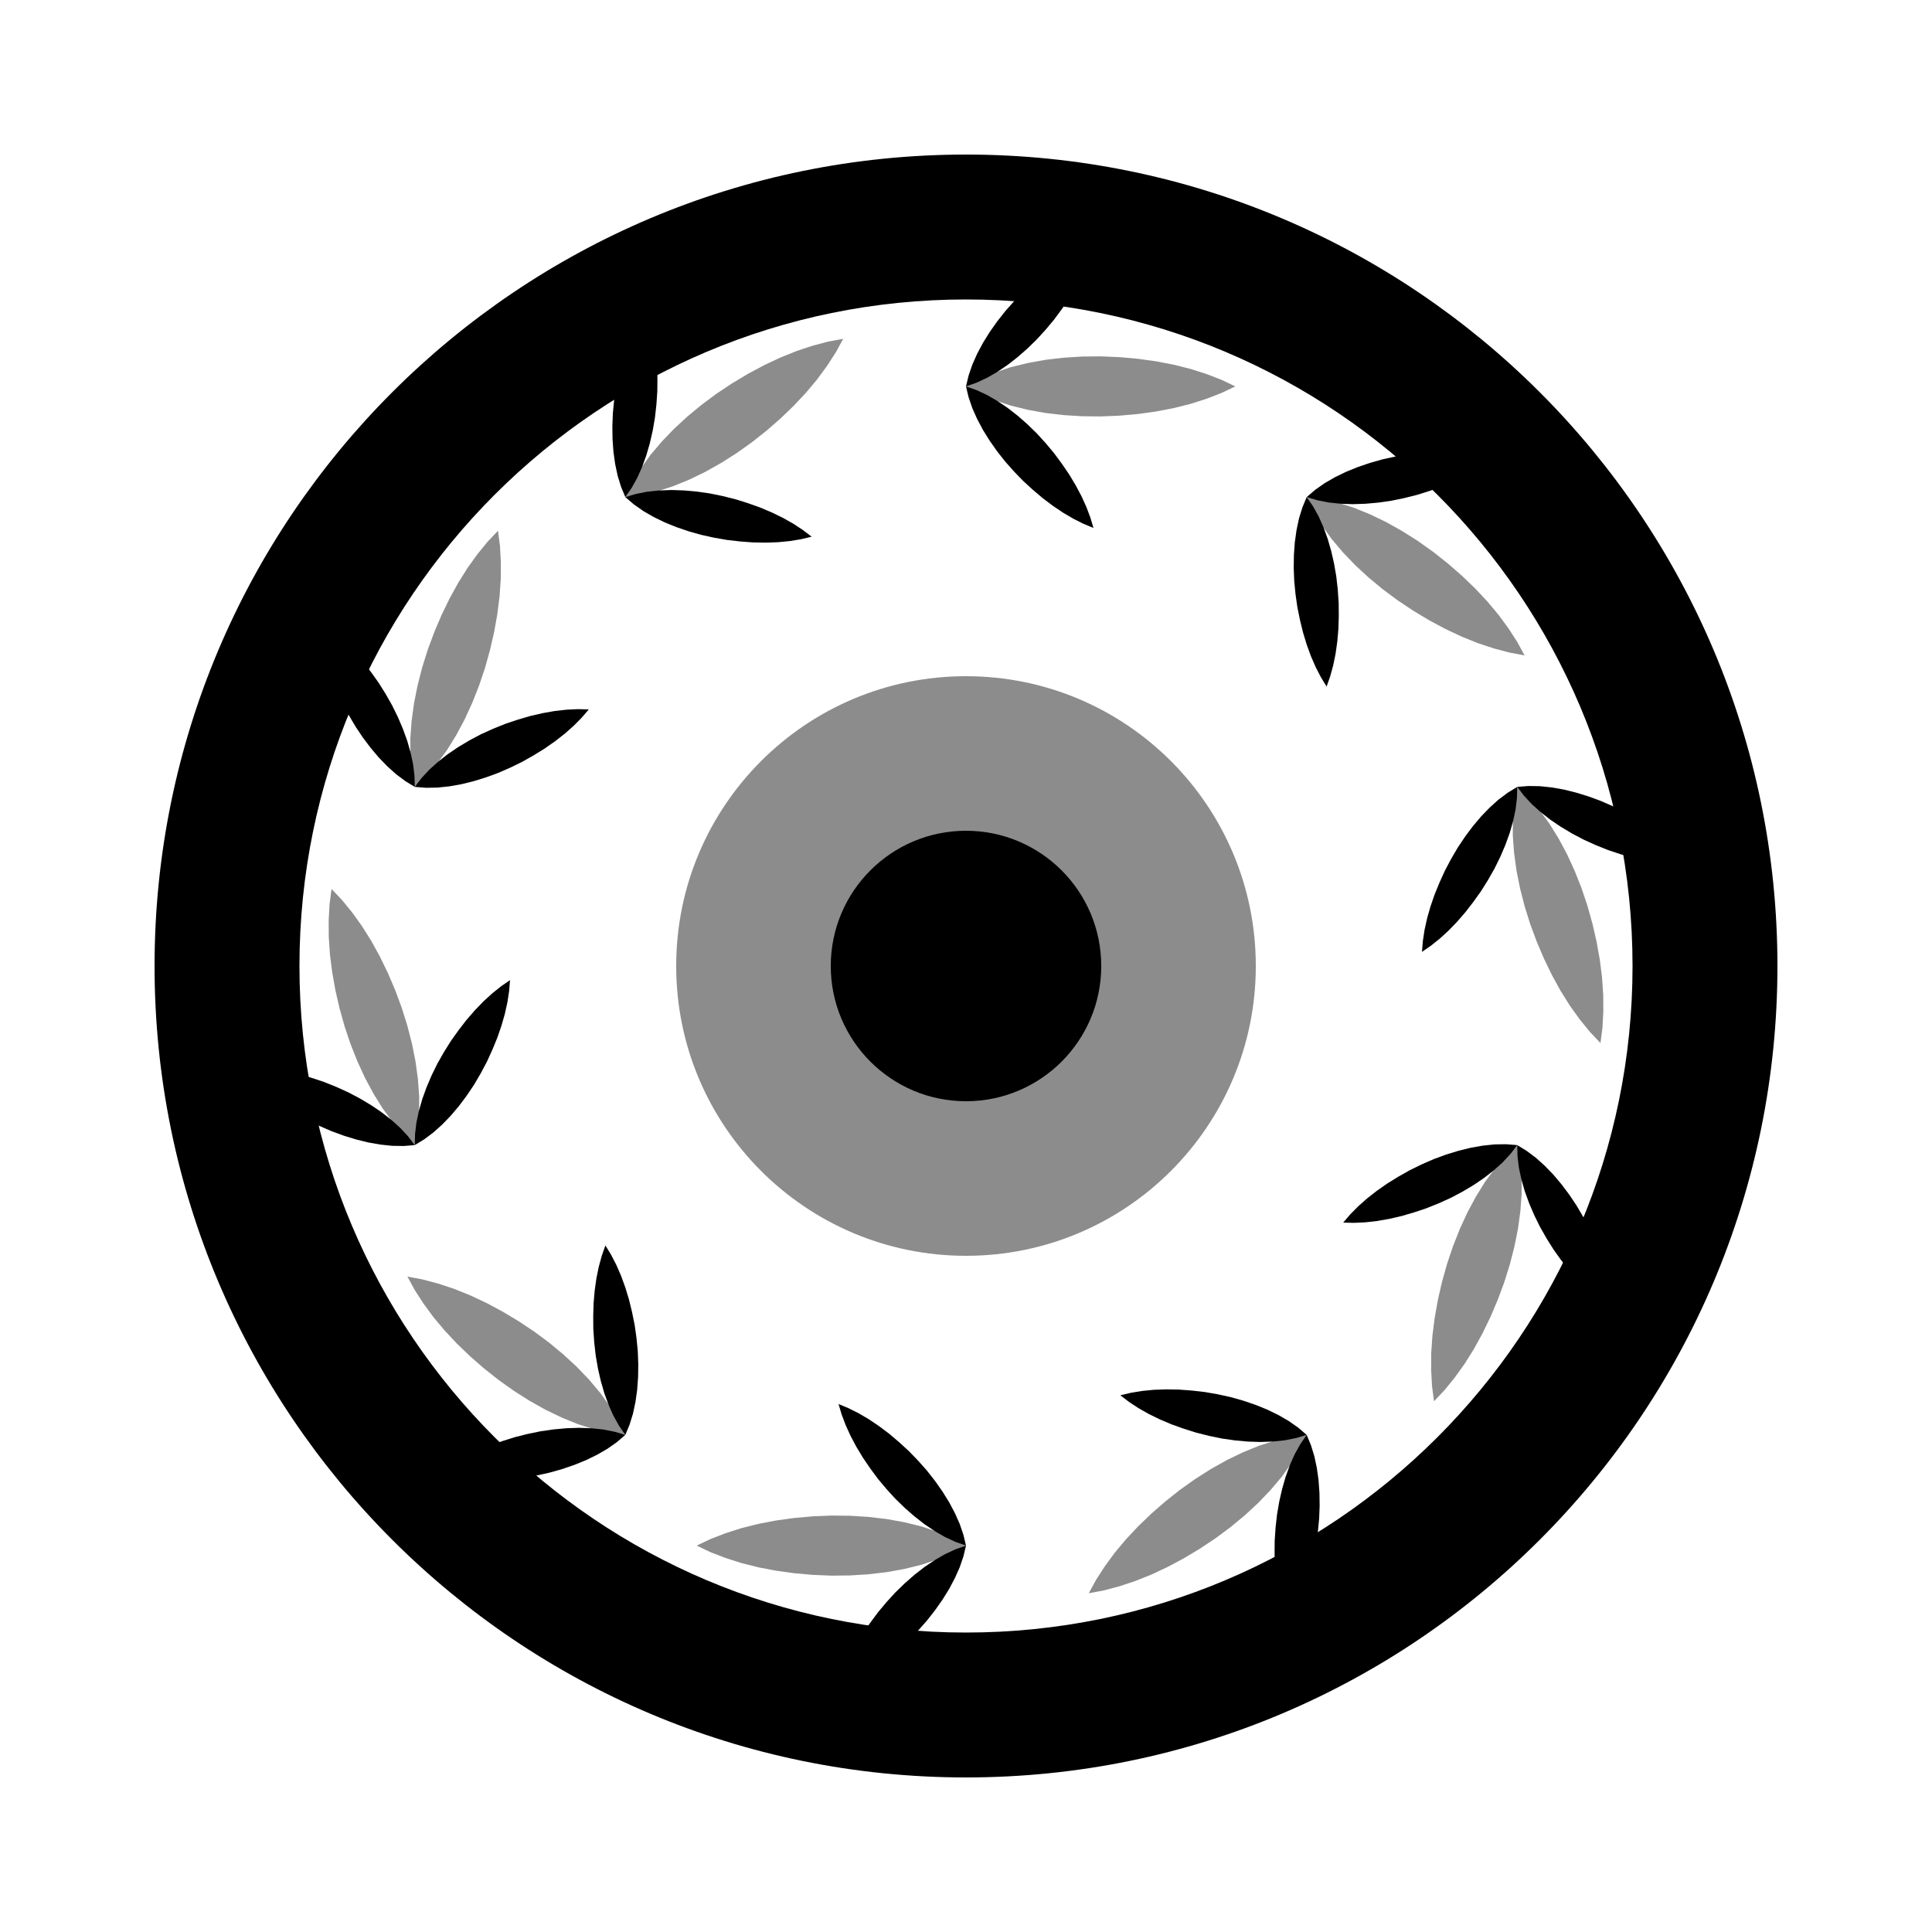
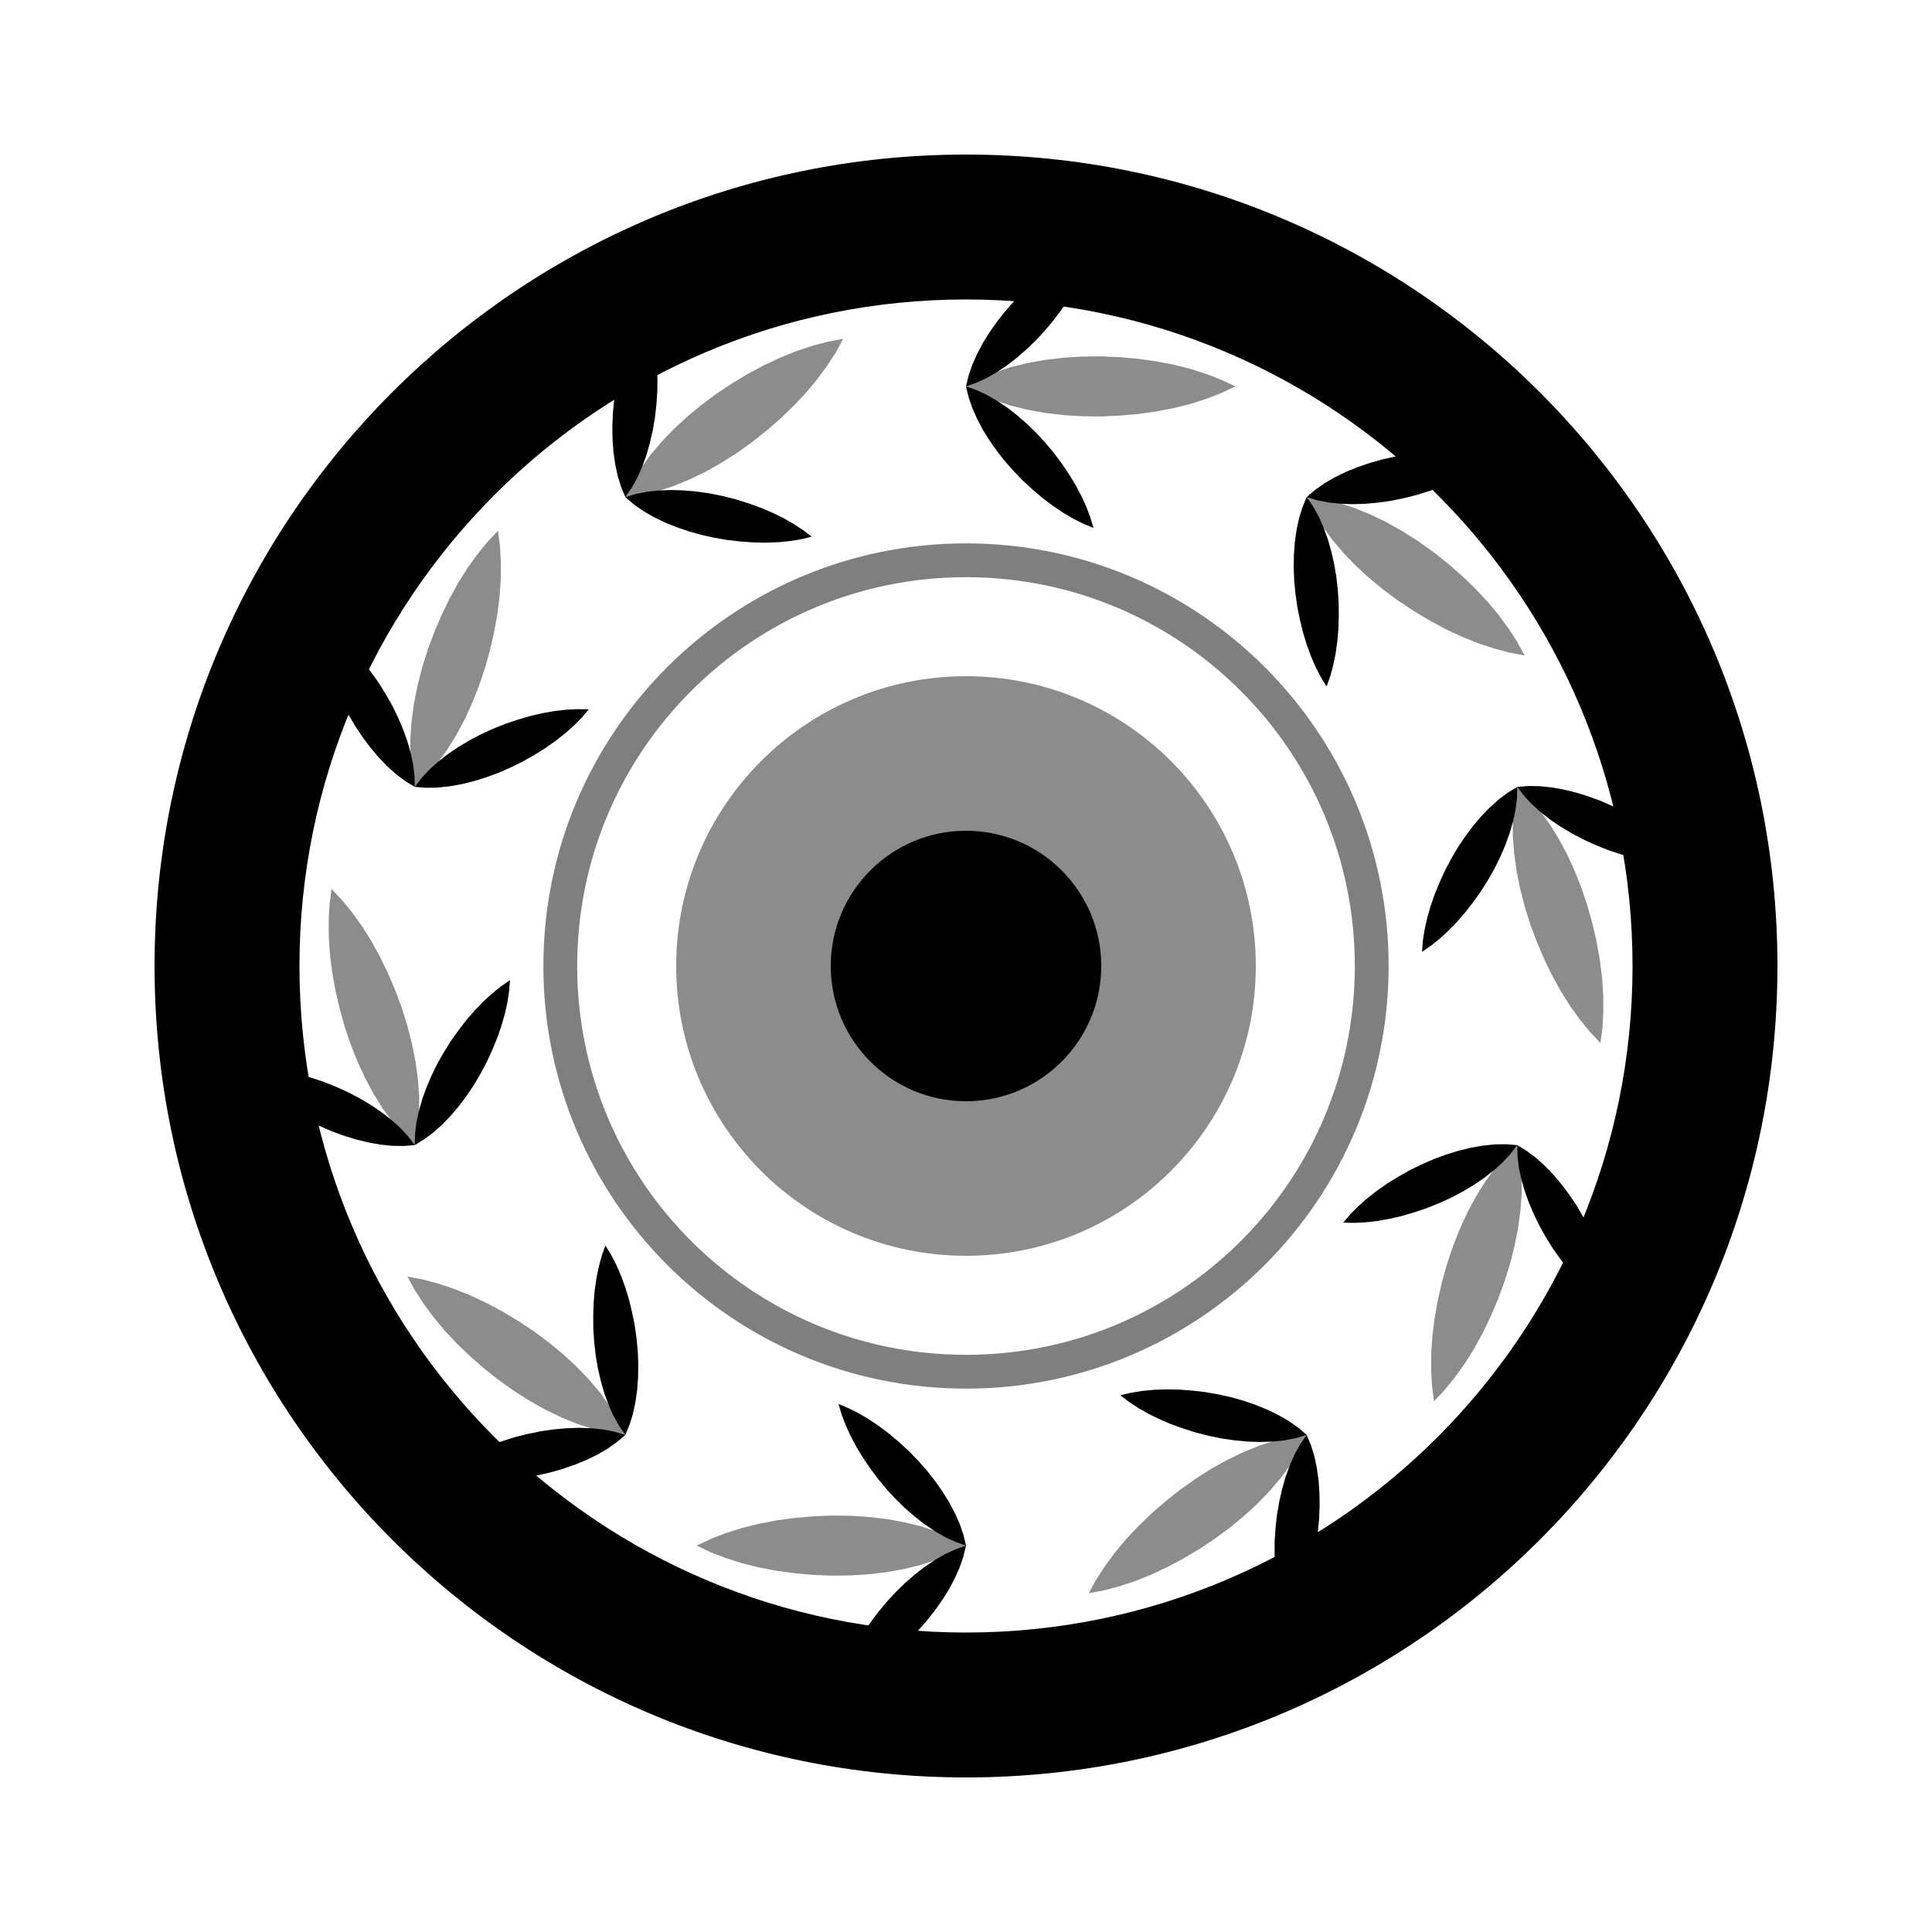
<svg xmlns="http://www.w3.org/2000/svg" viewBox="0 0 200 200" fill="currentColor" role="img" aria-labelledby="kayon-segel-medalion-title">
  <g id="kayon-segel-medalion-frame" data-layer="frame">
    <g transform="translate(100 100)">
      <path data-mass="" fill-rule="evenodd" d="M0 -84C46.39 -84 84 -46.39 84 0C84 46.39 46.39 84 0 84C-46.39 84 -84 46.39 -84 0C-84 -46.39 -46.39 -84 0 -84ZM0 -69C38.11 -69 69 -38.11 69 0C69 38.11 38.11 69 0 69C-38.11 69 -69 38.11 -69 0C-69 -38.11 -38.11 -69 0 -69Z" />
      <path data-mass="" d="M0 -14C7.73 -14 14 -7.73 14 0C14 7.73 7.73 14 0 14C-7.73 14 -14 7.73 -14 0C-14 -7.73 -7.73 -14 0 -14Z" />
    </g>
  </g>
  <g id="kayon-segel-medalion-leaf" data-layer="leaf">
    <g transform="translate(100 100)">
      <g transform="translate(0 -60)">
        <g transform="rotate(42)">
          <path data-mass="" d="M0 0L-0.55 -1.01L-1.02 -2.11L-1.4 -3.28L-1.71 -4.52L-1.94 -5.81L-2.1 -7.14L-2.19 -8.49L-2.2 -9.86L-2.15 -11.23L-2.02 -12.58L-1.84 -13.91L-1.59 -15.2L-1.28 -16.44L-0.91 -17.61L-0.48 -18.71L0 -19.72L0.48 -18.71L0.91 -17.61L1.28 -16.44L1.59 -15.2L1.84 -13.91L2.02 -12.58L2.15 -11.23L2.2 -9.86L2.19 -8.49L2.1 -7.14L1.94 -5.81L1.71 -4.52L1.4 -3.28L1.02 -2.11L0.55 -1.01Z" />
        </g>
        <g transform="rotate(90)">
          <path data-mass="" opacity="0.45" d="M0 0L-0.78 -1.43L-1.44 -2.98L-1.99 -4.64L-2.42 -6.39L-2.75 -8.22L-2.97 -10.1L-3.09 -12.01L-3.11 -13.94L-3.03 -15.87L-2.86 -17.78L-2.6 -19.66L-2.25 -21.49L-1.81 -23.24L-1.28 -24.9L-0.68 -26.45L0 -27.88L0.68 -26.45L1.28 -24.9L1.81 -23.24L2.25 -21.49L2.6 -19.66L2.86 -17.78L3.03 -15.87L3.11 -13.94L3.09 -12.01L2.97 -10.1L2.75 -8.22L2.42 -6.39L1.99 -4.64L1.44 -2.98L0.78 -1.43Z" />
        </g>
        <g transform="rotate(138)">
          <path data-mass="" d="M0 0L-0.55 -1.01L-1.02 -2.11L-1.4 -3.28L-1.71 -4.52L-1.94 -5.81L-2.1 -7.14L-2.19 -8.49L-2.2 -9.86L-2.15 -11.23L-2.02 -12.58L-1.84 -13.91L-1.59 -15.2L-1.28 -16.44L-0.91 -17.61L-0.48 -18.71L0 -19.72L0.48 -18.71L0.91 -17.61L1.28 -16.44L1.59 -15.2L1.84 -13.91L2.02 -12.58L2.15 -11.23L2.2 -9.86L2.19 -8.49L2.1 -7.14L1.94 -5.81L1.71 -4.52L1.4 -3.28L1.02 -2.11L0.55 -1.01Z" />
        </g>
      </g>
    </g>
    <g transform="translate(100 100) rotate(36)">
      <g transform="translate(0 -60)">
        <g transform="rotate(42)">
          <path data-mass="" d="M0 0L-0.55 -1.01L-1.02 -2.11L-1.4 -3.28L-1.71 -4.52L-1.94 -5.81L-2.1 -7.14L-2.19 -8.49L-2.2 -9.86L-2.15 -11.23L-2.02 -12.58L-1.84 -13.91L-1.59 -15.2L-1.28 -16.44L-0.91 -17.61L-0.48 -18.71L0 -19.72L0.48 -18.71L0.91 -17.61L1.28 -16.44L1.59 -15.2L1.84 -13.91L2.02 -12.58L2.15 -11.23L2.2 -9.86L2.19 -8.49L2.1 -7.14L1.94 -5.81L1.71 -4.52L1.4 -3.28L1.02 -2.11L0.55 -1.01Z" />
        </g>
        <g transform="rotate(90)">
          <path data-mass="" opacity="0.45" d="M0 0L-0.78 -1.43L-1.44 -2.98L-1.99 -4.64L-2.42 -6.39L-2.75 -8.22L-2.97 -10.1L-3.09 -12.01L-3.11 -13.94L-3.03 -15.87L-2.86 -17.78L-2.6 -19.66L-2.25 -21.49L-1.81 -23.24L-1.28 -24.9L-0.68 -26.45L0 -27.88L0.68 -26.45L1.28 -24.9L1.81 -23.24L2.25 -21.49L2.6 -19.66L2.86 -17.78L3.03 -15.87L3.11 -13.94L3.09 -12.01L2.97 -10.1L2.75 -8.22L2.42 -6.39L1.99 -4.64L1.44 -2.98L0.78 -1.43Z" />
        </g>
        <g transform="rotate(138)">
          <path data-mass="" d="M0 0L-0.55 -1.01L-1.02 -2.11L-1.4 -3.28L-1.71 -4.52L-1.94 -5.81L-2.1 -7.14L-2.19 -8.49L-2.2 -9.86L-2.15 -11.23L-2.02 -12.58L-1.84 -13.91L-1.59 -15.2L-1.28 -16.44L-0.91 -17.61L-0.48 -18.71L0 -19.72L0.48 -18.71L0.91 -17.61L1.28 -16.44L1.59 -15.2L1.84 -13.91L2.02 -12.58L2.15 -11.23L2.2 -9.86L2.19 -8.49L2.1 -7.14L1.94 -5.81L1.71 -4.52L1.4 -3.28L1.02 -2.11L0.55 -1.01Z" />
        </g>
      </g>
    </g>
    <g transform="translate(100 100) rotate(72)">
      <g transform="translate(0 -60)">
        <g transform="rotate(42)">
          <path data-mass="" d="M0 0L-0.55 -1.01L-1.02 -2.11L-1.4 -3.28L-1.71 -4.52L-1.94 -5.81L-2.1 -7.14L-2.19 -8.49L-2.2 -9.86L-2.15 -11.23L-2.02 -12.58L-1.84 -13.91L-1.59 -15.2L-1.28 -16.44L-0.91 -17.61L-0.48 -18.71L0 -19.72L0.48 -18.71L0.91 -17.61L1.28 -16.44L1.59 -15.2L1.84 -13.91L2.02 -12.58L2.15 -11.23L2.2 -9.86L2.19 -8.49L2.1 -7.14L1.94 -5.81L1.71 -4.52L1.4 -3.28L1.02 -2.11L0.55 -1.01Z" />
        </g>
        <g transform="rotate(90)">
          <path data-mass="" opacity="0.45" d="M0 0L-0.78 -1.43L-1.44 -2.98L-1.99 -4.64L-2.42 -6.39L-2.75 -8.22L-2.97 -10.1L-3.09 -12.01L-3.11 -13.94L-3.03 -15.87L-2.86 -17.78L-2.6 -19.66L-2.25 -21.49L-1.81 -23.24L-1.28 -24.9L-0.68 -26.45L0 -27.88L0.68 -26.45L1.28 -24.9L1.81 -23.24L2.25 -21.49L2.6 -19.66L2.86 -17.78L3.03 -15.87L3.11 -13.94L3.09 -12.01L2.97 -10.1L2.75 -8.22L2.42 -6.39L1.99 -4.64L1.44 -2.98L0.78 -1.43Z" />
        </g>
        <g transform="rotate(138)">
          <path data-mass="" d="M0 0L-0.55 -1.01L-1.02 -2.11L-1.4 -3.28L-1.71 -4.52L-1.94 -5.81L-2.1 -7.14L-2.19 -8.49L-2.2 -9.86L-2.15 -11.23L-2.02 -12.58L-1.84 -13.91L-1.59 -15.2L-1.28 -16.44L-0.91 -17.61L-0.48 -18.71L0 -19.72L0.48 -18.71L0.91 -17.61L1.28 -16.44L1.59 -15.2L1.84 -13.91L2.02 -12.58L2.15 -11.23L2.2 -9.86L2.19 -8.49L2.1 -7.14L1.94 -5.81L1.71 -4.52L1.4 -3.28L1.02 -2.11L0.55 -1.01Z" />
        </g>
      </g>
    </g>
    <g transform="translate(100 100) rotate(108)">
      <g transform="translate(0 -60)">
        <g transform="rotate(42)">
          <path data-mass="" d="M0 0L-0.55 -1.01L-1.02 -2.11L-1.4 -3.28L-1.71 -4.52L-1.94 -5.81L-2.1 -7.14L-2.19 -8.49L-2.2 -9.86L-2.15 -11.23L-2.02 -12.58L-1.84 -13.91L-1.59 -15.2L-1.28 -16.44L-0.91 -17.61L-0.48 -18.71L0 -19.72L0.48 -18.71L0.91 -17.61L1.28 -16.44L1.59 -15.2L1.84 -13.91L2.02 -12.58L2.15 -11.23L2.2 -9.86L2.19 -8.49L2.1 -7.14L1.94 -5.81L1.71 -4.52L1.4 -3.28L1.02 -2.11L0.55 -1.01Z" />
        </g>
        <g transform="rotate(90)">
          <path data-mass="" opacity="0.45" d="M0 0L-0.78 -1.43L-1.44 -2.98L-1.99 -4.64L-2.42 -6.39L-2.75 -8.22L-2.97 -10.1L-3.09 -12.01L-3.11 -13.94L-3.03 -15.87L-2.86 -17.78L-2.6 -19.66L-2.25 -21.49L-1.81 -23.24L-1.28 -24.9L-0.68 -26.45L0 -27.88L0.68 -26.45L1.28 -24.9L1.81 -23.24L2.25 -21.49L2.6 -19.66L2.86 -17.78L3.03 -15.87L3.11 -13.94L3.09 -12.01L2.97 -10.1L2.75 -8.22L2.42 -6.39L1.99 -4.64L1.44 -2.98L0.78 -1.43Z" />
        </g>
        <g transform="rotate(138)">
          <path data-mass="" d="M0 0L-0.55 -1.01L-1.02 -2.11L-1.4 -3.28L-1.71 -4.52L-1.94 -5.81L-2.1 -7.14L-2.19 -8.49L-2.2 -9.86L-2.15 -11.23L-2.02 -12.58L-1.84 -13.91L-1.59 -15.2L-1.28 -16.44L-0.91 -17.61L-0.48 -18.71L0 -19.72L0.48 -18.71L0.91 -17.61L1.28 -16.44L1.59 -15.2L1.84 -13.91L2.02 -12.58L2.15 -11.23L2.2 -9.86L2.19 -8.49L2.1 -7.14L1.94 -5.81L1.71 -4.52L1.4 -3.28L1.02 -2.11L0.55 -1.01Z" />
        </g>
      </g>
    </g>
    <g transform="translate(100 100) rotate(144)">
      <g transform="translate(0 -60)">
        <g transform="rotate(42)">
          <path data-mass="" d="M0 0L-0.55 -1.01L-1.02 -2.11L-1.4 -3.28L-1.71 -4.52L-1.94 -5.81L-2.1 -7.14L-2.19 -8.49L-2.2 -9.86L-2.15 -11.23L-2.02 -12.58L-1.84 -13.91L-1.59 -15.2L-1.28 -16.44L-0.91 -17.61L-0.48 -18.71L0 -19.72L0.48 -18.71L0.91 -17.61L1.28 -16.44L1.59 -15.2L1.84 -13.91L2.02 -12.58L2.15 -11.23L2.2 -9.86L2.19 -8.49L2.1 -7.14L1.94 -5.81L1.71 -4.52L1.4 -3.28L1.02 -2.11L0.55 -1.01Z" />
        </g>
        <g transform="rotate(90)">
          <path data-mass="" opacity="0.45" d="M0 0L-0.78 -1.43L-1.44 -2.98L-1.99 -4.64L-2.42 -6.39L-2.75 -8.22L-2.97 -10.1L-3.09 -12.01L-3.11 -13.94L-3.03 -15.87L-2.86 -17.78L-2.6 -19.66L-2.25 -21.49L-1.81 -23.24L-1.28 -24.9L-0.68 -26.45L0 -27.88L0.68 -26.45L1.28 -24.9L1.81 -23.24L2.25 -21.49L2.6 -19.66L2.86 -17.78L3.03 -15.87L3.11 -13.94L3.09 -12.01L2.97 -10.1L2.75 -8.22L2.42 -6.39L1.99 -4.64L1.44 -2.98L0.78 -1.43Z" />
        </g>
        <g transform="rotate(138)">
          <path data-mass="" d="M0 0L-0.55 -1.01L-1.02 -2.11L-1.4 -3.28L-1.71 -4.52L-1.94 -5.81L-2.1 -7.14L-2.19 -8.49L-2.2 -9.86L-2.15 -11.23L-2.02 -12.58L-1.84 -13.91L-1.59 -15.2L-1.28 -16.44L-0.91 -17.61L-0.48 -18.71L0 -19.72L0.48 -18.71L0.91 -17.61L1.28 -16.44L1.59 -15.2L1.84 -13.91L2.02 -12.58L2.15 -11.23L2.2 -9.86L2.19 -8.49L2.1 -7.14L1.94 -5.81L1.71 -4.52L1.4 -3.28L1.02 -2.11L0.55 -1.01Z" />
        </g>
      </g>
    </g>
    <g transform="translate(100 100) rotate(180)">
      <g transform="translate(0 -60)">
        <g transform="rotate(42)">
          <path data-mass="" d="M0 0L-0.55 -1.01L-1.02 -2.11L-1.4 -3.28L-1.71 -4.52L-1.94 -5.81L-2.1 -7.14L-2.19 -8.49L-2.2 -9.86L-2.15 -11.23L-2.02 -12.58L-1.84 -13.91L-1.59 -15.2L-1.28 -16.44L-0.91 -17.61L-0.48 -18.71L0 -19.72L0.48 -18.71L0.91 -17.61L1.28 -16.44L1.59 -15.2L1.84 -13.91L2.02 -12.58L2.15 -11.23L2.2 -9.86L2.19 -8.49L2.1 -7.14L1.94 -5.81L1.71 -4.52L1.4 -3.28L1.02 -2.11L0.55 -1.01Z" />
        </g>
        <g transform="rotate(90)">
          <path data-mass="" opacity="0.45" d="M0 0L-0.78 -1.43L-1.44 -2.98L-1.99 -4.64L-2.42 -6.39L-2.75 -8.22L-2.97 -10.1L-3.09 -12.01L-3.11 -13.94L-3.03 -15.87L-2.86 -17.78L-2.6 -19.66L-2.25 -21.49L-1.81 -23.24L-1.28 -24.9L-0.68 -26.45L0 -27.88L0.68 -26.45L1.28 -24.9L1.81 -23.24L2.25 -21.49L2.6 -19.66L2.86 -17.78L3.03 -15.87L3.11 -13.94L3.09 -12.01L2.97 -10.1L2.75 -8.22L2.42 -6.39L1.99 -4.64L1.44 -2.98L0.78 -1.43Z" />
        </g>
        <g transform="rotate(138)">
          <path data-mass="" d="M0 0L-0.55 -1.01L-1.02 -2.11L-1.4 -3.28L-1.71 -4.52L-1.94 -5.81L-2.1 -7.14L-2.19 -8.49L-2.2 -9.86L-2.15 -11.23L-2.02 -12.58L-1.84 -13.91L-1.59 -15.2L-1.28 -16.44L-0.91 -17.61L-0.48 -18.71L0 -19.72L0.48 -18.71L0.91 -17.61L1.28 -16.44L1.59 -15.2L1.84 -13.91L2.02 -12.58L2.15 -11.23L2.2 -9.86L2.19 -8.49L2.1 -7.14L1.94 -5.81L1.71 -4.52L1.4 -3.28L1.02 -2.11L0.55 -1.01Z" />
        </g>
      </g>
    </g>
    <g transform="translate(100 100) rotate(216)">
      <g transform="translate(0 -60)">
        <g transform="rotate(42)">
          <path data-mass="" d="M0 0L-0.55 -1.01L-1.02 -2.11L-1.4 -3.28L-1.71 -4.52L-1.94 -5.81L-2.1 -7.14L-2.19 -8.49L-2.2 -9.86L-2.15 -11.23L-2.02 -12.58L-1.84 -13.91L-1.59 -15.2L-1.28 -16.44L-0.91 -17.61L-0.48 -18.71L0 -19.72L0.48 -18.71L0.91 -17.61L1.28 -16.44L1.59 -15.2L1.84 -13.91L2.02 -12.58L2.15 -11.23L2.2 -9.86L2.19 -8.49L2.1 -7.14L1.94 -5.81L1.71 -4.52L1.4 -3.28L1.02 -2.11L0.55 -1.01Z" />
        </g>
        <g transform="rotate(90)">
          <path data-mass="" opacity="0.45" d="M0 0L-0.78 -1.43L-1.44 -2.98L-1.99 -4.64L-2.42 -6.39L-2.75 -8.22L-2.97 -10.1L-3.09 -12.01L-3.11 -13.94L-3.03 -15.87L-2.86 -17.78L-2.6 -19.66L-2.25 -21.49L-1.81 -23.24L-1.28 -24.9L-0.68 -26.45L0 -27.88L0.68 -26.45L1.28 -24.9L1.81 -23.24L2.25 -21.49L2.6 -19.66L2.86 -17.78L3.03 -15.87L3.11 -13.94L3.09 -12.01L2.97 -10.1L2.75 -8.22L2.42 -6.39L1.99 -4.64L1.44 -2.98L0.78 -1.43Z" />
        </g>
        <g transform="rotate(138)">
          <path data-mass="" d="M0 0L-0.55 -1.01L-1.02 -2.11L-1.4 -3.28L-1.71 -4.52L-1.94 -5.81L-2.1 -7.14L-2.19 -8.49L-2.2 -9.86L-2.15 -11.23L-2.02 -12.58L-1.84 -13.91L-1.59 -15.2L-1.28 -16.44L-0.91 -17.61L-0.48 -18.71L0 -19.72L0.48 -18.71L0.91 -17.61L1.28 -16.44L1.59 -15.2L1.84 -13.91L2.02 -12.58L2.15 -11.23L2.2 -9.86L2.19 -8.49L2.1 -7.14L1.94 -5.81L1.71 -4.52L1.4 -3.28L1.02 -2.11L0.55 -1.01Z" />
        </g>
      </g>
    </g>
    <g transform="translate(100 100) rotate(252)">
      <g transform="translate(0 -60)">
        <g transform="rotate(42)">
          <path data-mass="" d="M0 0L-0.55 -1.01L-1.02 -2.11L-1.4 -3.28L-1.71 -4.52L-1.94 -5.81L-2.1 -7.14L-2.19 -8.49L-2.2 -9.86L-2.15 -11.23L-2.02 -12.58L-1.84 -13.91L-1.59 -15.2L-1.28 -16.44L-0.91 -17.61L-0.48 -18.71L0 -19.72L0.48 -18.71L0.91 -17.61L1.28 -16.44L1.59 -15.2L1.84 -13.91L2.02 -12.58L2.15 -11.23L2.2 -9.86L2.19 -8.49L2.1 -7.14L1.94 -5.81L1.71 -4.52L1.4 -3.28L1.02 -2.11L0.55 -1.01Z" />
        </g>
        <g transform="rotate(90)">
          <path data-mass="" opacity="0.45" d="M0 0L-0.78 -1.43L-1.44 -2.98L-1.99 -4.64L-2.42 -6.39L-2.75 -8.22L-2.97 -10.1L-3.09 -12.01L-3.11 -13.94L-3.03 -15.87L-2.86 -17.78L-2.6 -19.66L-2.25 -21.49L-1.81 -23.24L-1.28 -24.9L-0.68 -26.45L0 -27.88L0.68 -26.45L1.28 -24.9L1.81 -23.24L2.25 -21.49L2.6 -19.66L2.86 -17.78L3.03 -15.87L3.11 -13.94L3.09 -12.01L2.97 -10.1L2.75 -8.22L2.42 -6.39L1.99 -4.64L1.44 -2.98L0.78 -1.43Z" />
        </g>
        <g transform="rotate(138)">
          <path data-mass="" d="M0 0L-0.55 -1.01L-1.02 -2.11L-1.4 -3.28L-1.71 -4.52L-1.94 -5.81L-2.1 -7.14L-2.19 -8.49L-2.2 -9.86L-2.15 -11.23L-2.02 -12.58L-1.84 -13.91L-1.59 -15.2L-1.28 -16.44L-0.91 -17.61L-0.48 -18.71L0 -19.72L0.48 -18.71L0.91 -17.61L1.28 -16.44L1.59 -15.2L1.84 -13.91L2.02 -12.58L2.15 -11.23L2.2 -9.86L2.19 -8.49L2.1 -7.14L1.94 -5.81L1.71 -4.52L1.4 -3.28L1.02 -2.11L0.55 -1.01Z" />
        </g>
      </g>
    </g>
    <g transform="translate(100 100) rotate(288)">
      <g transform="translate(0 -60)">
        <g transform="rotate(42)">
          <path data-mass="" d="M0 0L-0.55 -1.01L-1.02 -2.11L-1.4 -3.28L-1.71 -4.52L-1.94 -5.81L-2.1 -7.14L-2.19 -8.49L-2.2 -9.86L-2.15 -11.23L-2.02 -12.58L-1.84 -13.91L-1.59 -15.2L-1.28 -16.44L-0.91 -17.61L-0.48 -18.71L0 -19.72L0.48 -18.71L0.91 -17.61L1.28 -16.44L1.59 -15.2L1.84 -13.91L2.02 -12.58L2.15 -11.23L2.2 -9.86L2.19 -8.49L2.1 -7.14L1.94 -5.81L1.71 -4.52L1.4 -3.28L1.02 -2.11L0.55 -1.01Z" />
        </g>
        <g transform="rotate(90)">
          <path data-mass="" opacity="0.45" d="M0 0L-0.78 -1.43L-1.44 -2.98L-1.99 -4.64L-2.42 -6.39L-2.75 -8.22L-2.97 -10.1L-3.09 -12.01L-3.11 -13.94L-3.03 -15.87L-2.86 -17.78L-2.6 -19.66L-2.25 -21.49L-1.81 -23.24L-1.28 -24.9L-0.68 -26.45L0 -27.88L0.68 -26.45L1.28 -24.9L1.81 -23.24L2.25 -21.49L2.6 -19.66L2.86 -17.78L3.03 -15.87L3.11 -13.94L3.09 -12.01L2.97 -10.1L2.75 -8.22L2.42 -6.39L1.99 -4.64L1.44 -2.98L0.78 -1.43Z" />
        </g>
        <g transform="rotate(138)">
          <path data-mass="" d="M0 0L-0.55 -1.01L-1.02 -2.11L-1.4 -3.28L-1.71 -4.52L-1.94 -5.81L-2.1 -7.14L-2.19 -8.49L-2.2 -9.86L-2.15 -11.23L-2.02 -12.58L-1.84 -13.91L-1.59 -15.2L-1.28 -16.44L-0.91 -17.61L-0.48 -18.71L0 -19.72L0.48 -18.71L0.91 -17.61L1.28 -16.44L1.59 -15.2L1.84 -13.91L2.02 -12.58L2.15 -11.23L2.2 -9.86L2.19 -8.49L2.1 -7.14L1.94 -5.81L1.71 -4.52L1.4 -3.28L1.02 -2.11L0.55 -1.01Z" />
        </g>
      </g>
    </g>
    <g transform="translate(100 100) rotate(324)">
      <g transform="translate(0 -60)">
        <g transform="rotate(42)">
          <path data-mass="" d="M0 0L-0.55 -1.01L-1.02 -2.11L-1.4 -3.28L-1.71 -4.52L-1.94 -5.81L-2.1 -7.14L-2.19 -8.49L-2.2 -9.86L-2.15 -11.23L-2.02 -12.58L-1.84 -13.91L-1.59 -15.2L-1.28 -16.44L-0.91 -17.61L-0.48 -18.71L0 -19.72L0.48 -18.71L0.91 -17.61L1.28 -16.44L1.59 -15.2L1.84 -13.91L2.02 -12.58L2.15 -11.23L2.2 -9.86L2.19 -8.49L2.1 -7.14L1.94 -5.81L1.71 -4.52L1.4 -3.28L1.02 -2.11L0.55 -1.01Z" />
        </g>
        <g transform="rotate(90)">
          <path data-mass="" opacity="0.45" d="M0 0L-0.78 -1.43L-1.44 -2.98L-1.99 -4.64L-2.42 -6.39L-2.75 -8.22L-2.97 -10.1L-3.09 -12.01L-3.11 -13.94L-3.03 -15.87L-2.86 -17.78L-2.6 -19.66L-2.25 -21.49L-1.81 -23.24L-1.28 -24.9L-0.68 -26.45L0 -27.88L0.68 -26.45L1.28 -24.9L1.81 -23.24L2.25 -21.49L2.6 -19.66L2.86 -17.78L3.03 -15.87L3.11 -13.94L3.09 -12.01L2.97 -10.1L2.75 -8.22L2.42 -6.39L1.99 -4.64L1.44 -2.98L0.78 -1.43Z" />
        </g>
        <g transform="rotate(138)">
          <path data-mass="" d="M0 0L-0.55 -1.01L-1.02 -2.11L-1.4 -3.28L-1.71 -4.52L-1.94 -5.81L-2.1 -7.14L-2.19 -8.49L-2.2 -9.86L-2.15 -11.23L-2.02 -12.58L-1.84 -13.91L-1.59 -15.2L-1.28 -16.44L-0.91 -17.61L-0.48 -18.71L0 -19.72L0.48 -18.71L0.91 -17.61L1.28 -16.44L1.59 -15.2L1.84 -13.91L2.02 -12.58L2.15 -11.23L2.2 -9.86L2.19 -8.49L2.1 -7.14L1.94 -5.81L1.71 -4.52L1.4 -3.28L1.02 -2.11L0.55 -1.01Z" />
        </g>
      </g>
    </g>
    <g transform="translate(100 100)">
      <path data-mass="" opacity="0.45" d="M0 -30C16.57 -30 30 -16.57 30 0C30 16.57 16.57 30 0 30C-16.57 30 -30 16.57 -30 0C-30 -16.57 -16.57 -30 0 -30Z" />
    </g>
  </g>
+   <g id="kayon-segel-medalion-rel" data-layer="rel">
+     <path data-draw="" fill="none" stroke="currentColor" stroke-width="3.5" stroke-linecap="round" stroke-linejoin="round" opacity="0.5" d="M58 100A42 42 0 1 0 142 100A42 42 0 1 0 58 100" />
+   </g>
</svg>
